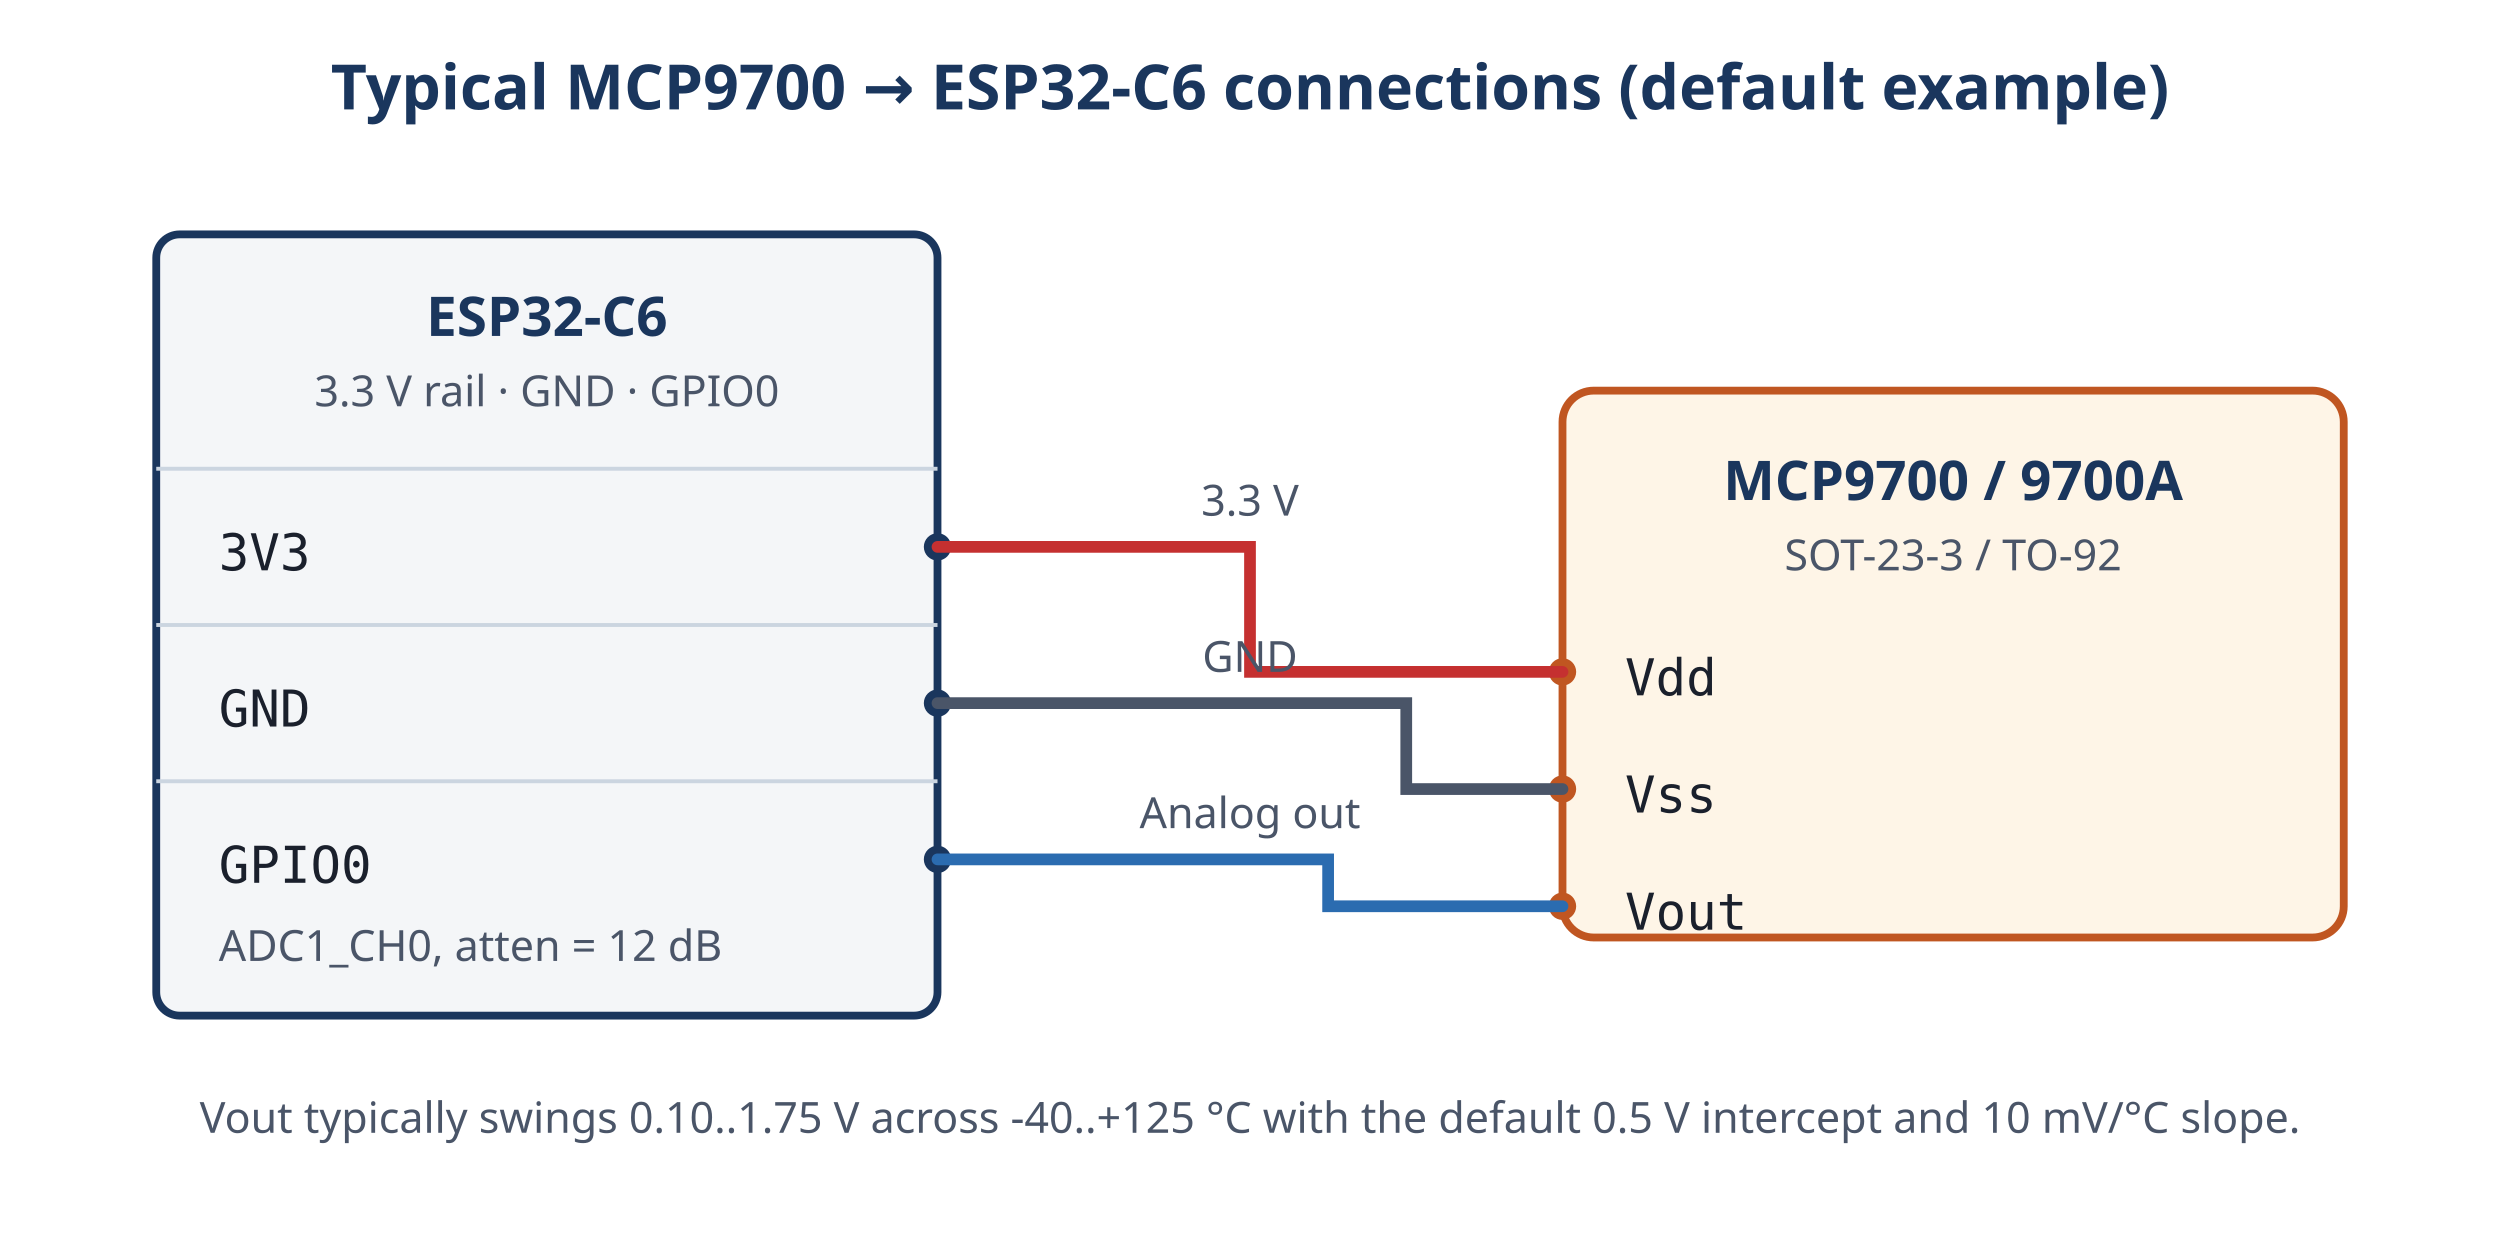
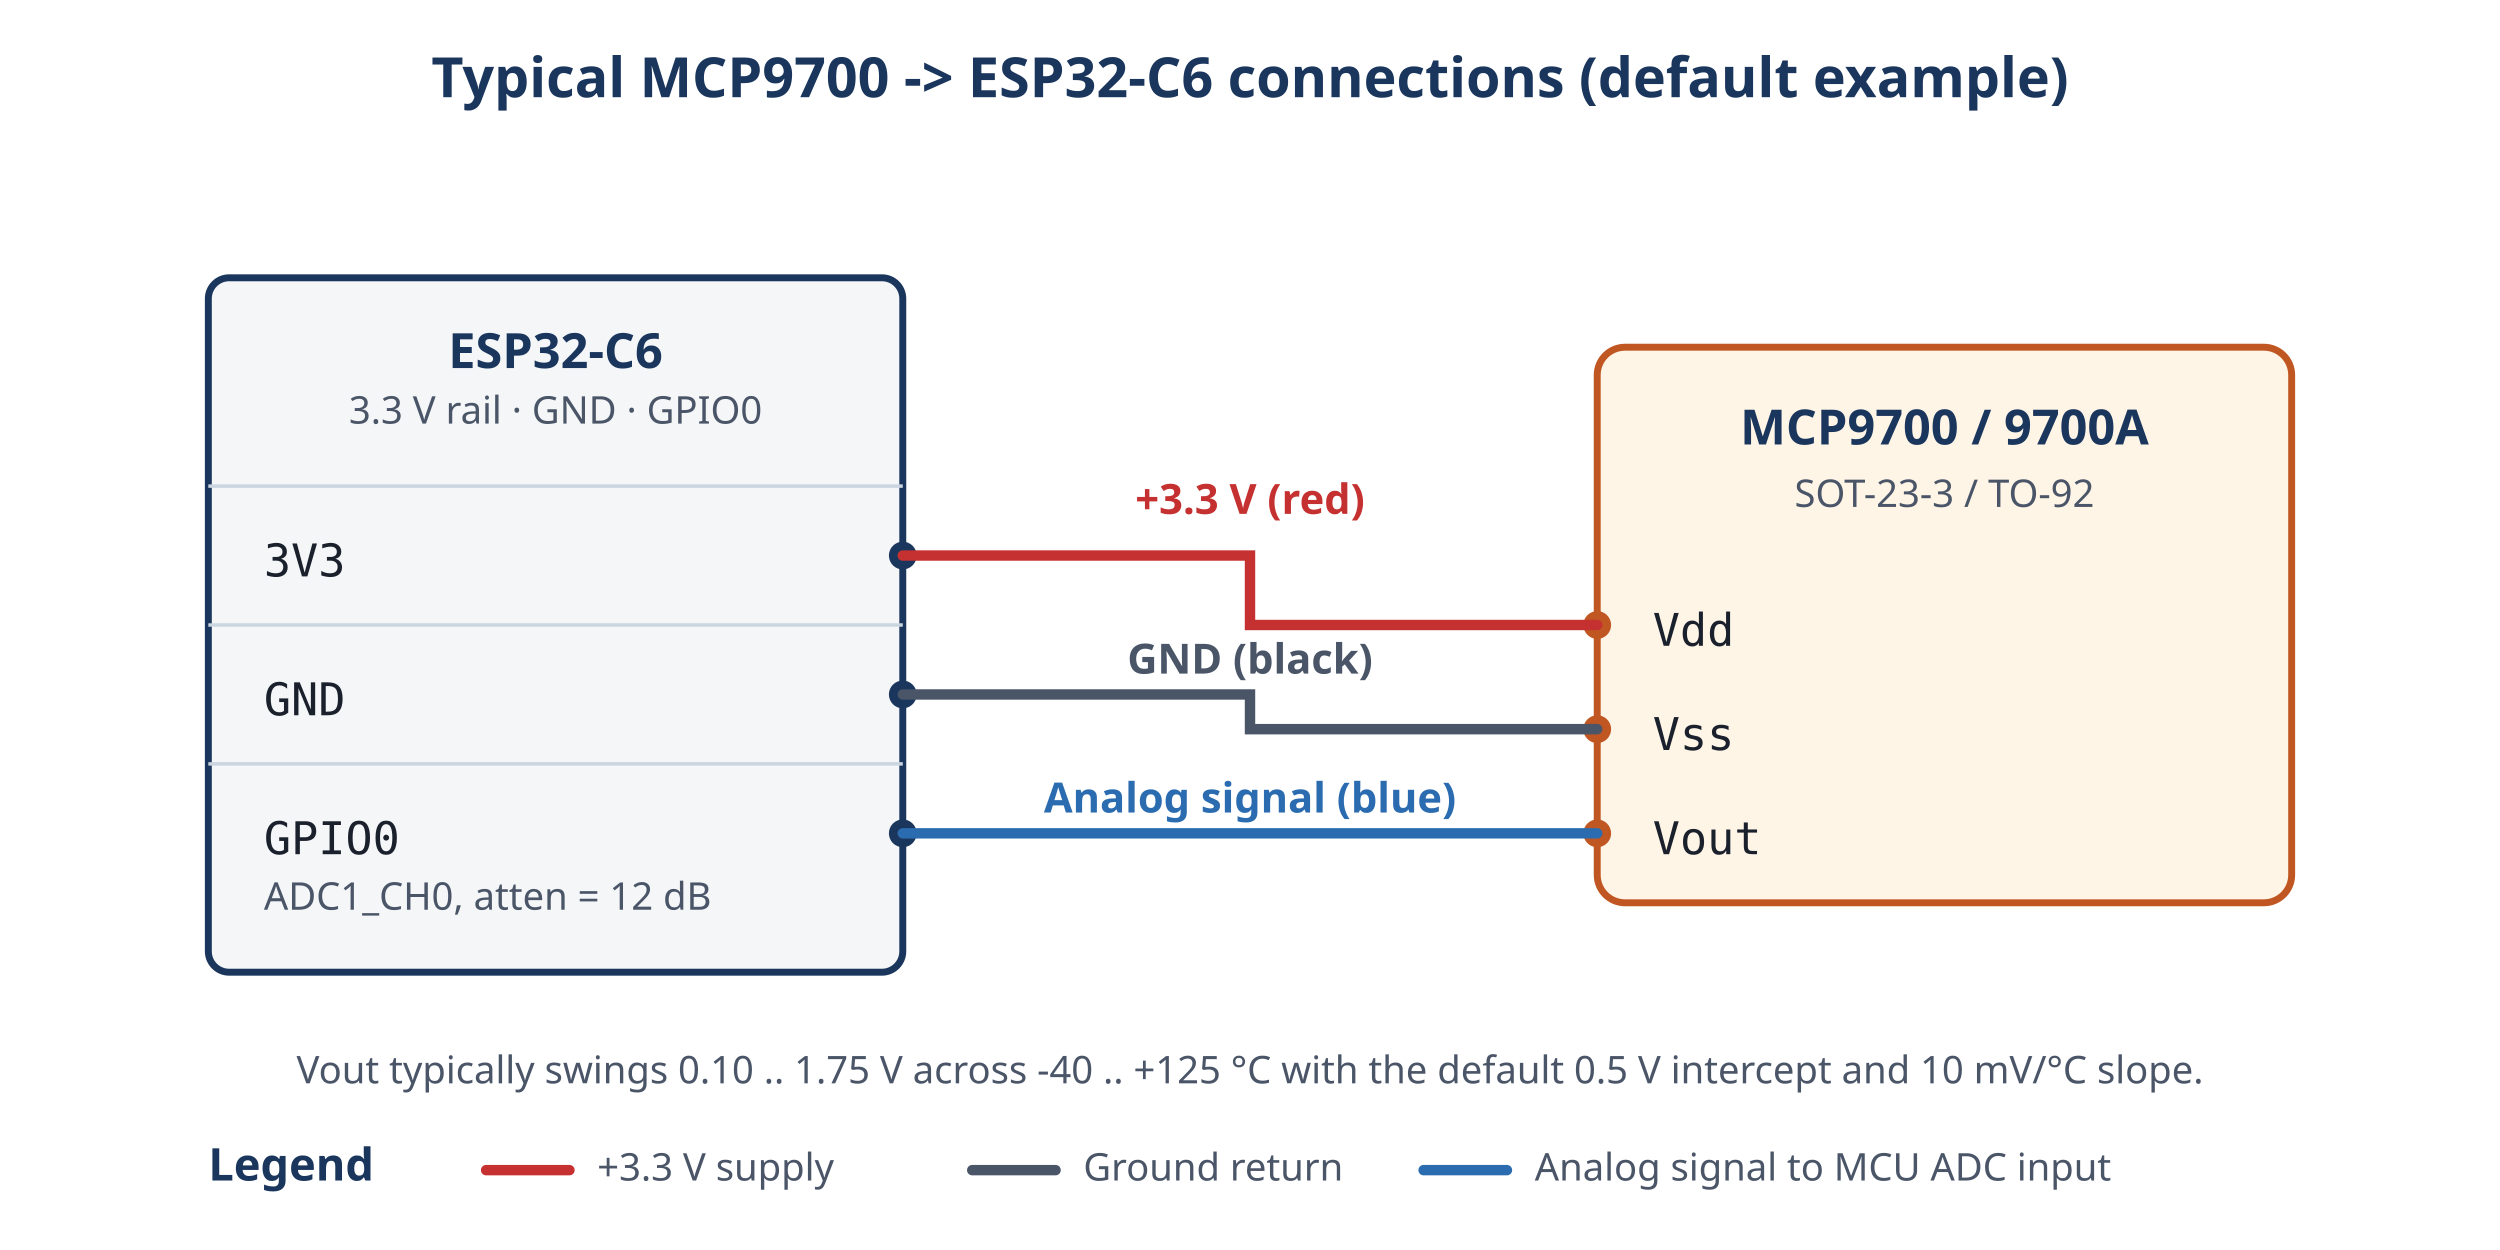
- <svg xmlns="http://www.w3.org/2000/svg" viewBox="0 0 640 320" width="640" height="320" role="img" aria-labelledby="t-w d-w">
+ <svg xmlns="http://www.w3.org/2000/svg" viewBox="0 0 720 360" width="720" height="360" role="img" aria-labelledby="t-w d-w">
  <defs>
    <style type="text/css">
      .panel    { fill: #ffffff; }
      .box      { fill: #f4f6f8; stroke: #1a365d; stroke-width: 2; }
      .chip     { fill: #fef5e7; stroke: #c05621; stroke-width: 2; }
      .wire-pwr { stroke: #c53030; stroke-width: 3; fill: none; stroke-linecap: round; }
      .wire-gnd { stroke: #4a5568; stroke-width: 3; fill: none; stroke-linecap: round; }
      .wire-sig { stroke: #2b6cb0; stroke-width: 3; fill: none; stroke-linecap: round; }
      .head     { font-family: system-ui, sans-serif; font-size: 16px; font-weight: 600; fill: #1a365d; text-anchor: middle; }
      .title    { font-family: system-ui, sans-serif; font-size: 14px; font-weight: 600; fill: #1a365d; text-anchor: middle; }
-       .label    { font-family: system-ui, sans-serif; font-size: 13px; fill: #1a202c; }
-       .small    { font-family: system-ui, sans-serif; font-size: 11px; fill: #4a5568; }
-       .pin      { font-family: "DejaVu Sans Mono", Consolas, monospace; font-size: 13px; fill: #1a202c; }
-       .wlbl     { font-family: system-ui, sans-serif; font-size: 11px; fill: #4a5568; text-anchor: middle; }
+       .small    { font-family: system-ui, sans-serif; font-size: 11px; fill: #4a5568; text-anchor: middle; }
+       .smallL   { font-family: system-ui, sans-serif; font-size: 11px; fill: #4a5568; text-anchor: start; }
+       .pinL     { font-family: "DejaVu Sans Mono", Consolas, monospace; font-size: 13px; fill: #1a202c; text-anchor: start; }
+       .pinR     { font-family: "DejaVu Sans Mono", Consolas, monospace; font-size: 13px; fill: #1a202c; text-anchor: end; }
+       .wlbl     { font-family: system-ui, sans-serif; font-size: 12px; font-weight: 600; text-anchor: middle; }
+       .legend   { font-family: system-ui, sans-serif; font-size: 11px; fill: #4a5568; }
+       .titleL   { font-family: system-ui, sans-serif; font-size: 13px; font-weight: 600; fill: #1a365d; text-anchor: start; }
    </style>
  </defs>
-   <rect class="panel" width="640" height="320" />
-   <text class="head" x="320" y="28">Typical MCP9700 → ESP32-C6 connections (default example)</text>
-   <rect class="box" x="40" y="60" width="200" height="200" rx="6" />
-   <text class="title" x="140" y="86">ESP32-C6</text>
-   <text class="small" x="140" y="104" text-anchor="middle">3.3 V rail · GND · GPIO0</text>
-   <line x1="40" y1="120" x2="240" y2="120" stroke="#cbd5e0" />
-   <line x1="40" y1="160" x2="240" y2="160" stroke="#cbd5e0" />
-   <line x1="40" y1="200" x2="240" y2="200" stroke="#cbd5e0" />
-   <text class="pin" x="56" y="146">3V3</text>
-   <text class="pin" x="56" y="186">GND</text>
-   <text class="pin" x="56" y="226">GPIO0</text>
-   <text class="small" x="56" y="246">ADC1_CH0, atten = 12 dB</text>
-   <circle cx="240" cy="140" r="3.5" fill="#1a365d" />
-   <circle cx="240" cy="180" r="3.5" fill="#1a365d" />
-   <circle cx="240" cy="220" r="3.5" fill="#1a365d" />
-   <rect class="chip" x="400" y="100" width="200" height="140" rx="8" />
-   <text class="title" x="500" y="128">MCP9700 / 9700A</text>
-   <text class="small" x="500" y="146" text-anchor="middle">SOT-23-3 / TO-92</text>
-   <text class="pin" x="416" y="178">Vdd</text>
-   <text class="pin" x="416" y="208">Vss</text>
-   <text class="pin" x="416" y="238">Vout</text>
-   <circle cx="400" cy="172" r="3.5" fill="#c05621" />
-   <circle cx="400" cy="202" r="3.5" fill="#c05621" />
-   <circle cx="400" cy="232" r="3.5" fill="#c05621" />
-   <path class="wire-pwr" d="M 240 140 L 320 140 L 320 172 L 400 172" />
-   <text class="wlbl" x="320" y="132">3.3 V</text>
-   <path class="wire-gnd" d="M 240 180 L 360 180 L 360 202 L 400 202" />
-   <text class="wlbl" x="320" y="172">GND</text>
-   <path class="wire-sig" d="M 240 220 L 340 220 L 340 232 L 400 232" />
-   <text class="wlbl" x="320" y="212">Analog out</text>
-   <text class="small" x="320" y="290" text-anchor="middle">Vout typically swings 0.10..1.75 V across -40..+125 °C with the default 0.5 V intercept and 10 mV/°C slope.</text>
+   <rect class="panel" width="720" height="360" />
+   <text class="head" x="360" y="28">Typical MCP9700 -&gt; ESP32-C6 connections (default example)</text>
+   <rect class="box" x="60" y="80" width="200" height="200" rx="6" />
+   <text class="title" x="160" y="106">ESP32-C6</text>
+   <text class="small" x="160" y="122">3.3 V rail · GND · GPIO0</text>
+   <line x1="60" y1="140" x2="260" y2="140" stroke="#cbd5e0" />
+   <line x1="60" y1="180" x2="260" y2="180" stroke="#cbd5e0" />
+   <line x1="60" y1="220" x2="260" y2="220" stroke="#cbd5e0" />
+   <text class="pinL" x="76" y="166">3V3</text>
+   <text class="pinL" x="76" y="206">GND</text>
+   <text class="pinL" x="76" y="246">GPIO0</text>
+   <text class="smallL" x="76" y="262">ADC1_CH0, atten = 12 dB</text>
+   <circle cx="260" cy="160" r="4" fill="#1a365d" />
+   <circle cx="260" cy="200" r="4" fill="#1a365d" />
+   <circle cx="260" cy="240" r="4" fill="#1a365d" />
+   <rect class="chip" x="460" y="100" width="200" height="160" rx="8" />
+   <text class="title" x="560" y="128">MCP9700 / 9700A</text>
+   <text class="small" x="560" y="146">SOT-23-3 / TO-92</text>
+   <text class="pinL" x="476" y="186">Vdd</text>
+   <text class="pinL" x="476" y="216">Vss</text>
+   <text class="pinL" x="476" y="246">Vout</text>
+   <circle cx="460" cy="180" r="4" fill="#c05621" />
+   <circle cx="460" cy="210" r="4" fill="#c05621" />
+   <circle cx="460" cy="240" r="4" fill="#c05621" />
+   <text class="wlbl" fill="#c53030" x="360" y="148">+3.3 V (red)</text>
+   <path class="wire-pwr" d="M 260 160 L 360 160 L 360 180 L 460 180" />
+   <text class="wlbl" fill="#4a5568" x="360" y="194">GND (black)</text>
+   <path class="wire-gnd" d="M 260 200 L 360 200 L 360 210 L 460 210" />
+   <text class="wlbl" fill="#2b6cb0" x="360" y="234">Analog signal (blue)</text>
+   <path class="wire-sig" d="M 260 240 L 460 240" />
+   <text class="small" x="360" y="312">Vout typically swings 0.10 .. 1.75 V across -40 .. +125 °C with the default 0.5 V intercept and 10 mV/°C slope.</text>
+   <g transform="translate(60, 340)">
+     <text class="titleL" x="0" y="0" fill="#1a365d">Legend</text>
+     <line class="wire-pwr" x1="80" y1="-3" x2="104" y2="-3" />
+     <text class="legend" x="112" y="0">+3.3 V supply</text>
+     <line class="wire-gnd" x1="220" y1="-3" x2="244" y2="-3" />
+     <text class="legend" x="252" y="0">Ground return</text>
+     <line class="wire-sig" x1="350" y1="-3" x2="374" y2="-3" />
+     <text class="legend" x="382" y="0">Analog signal to MCU ADC input</text>
+   </g>
</svg>
